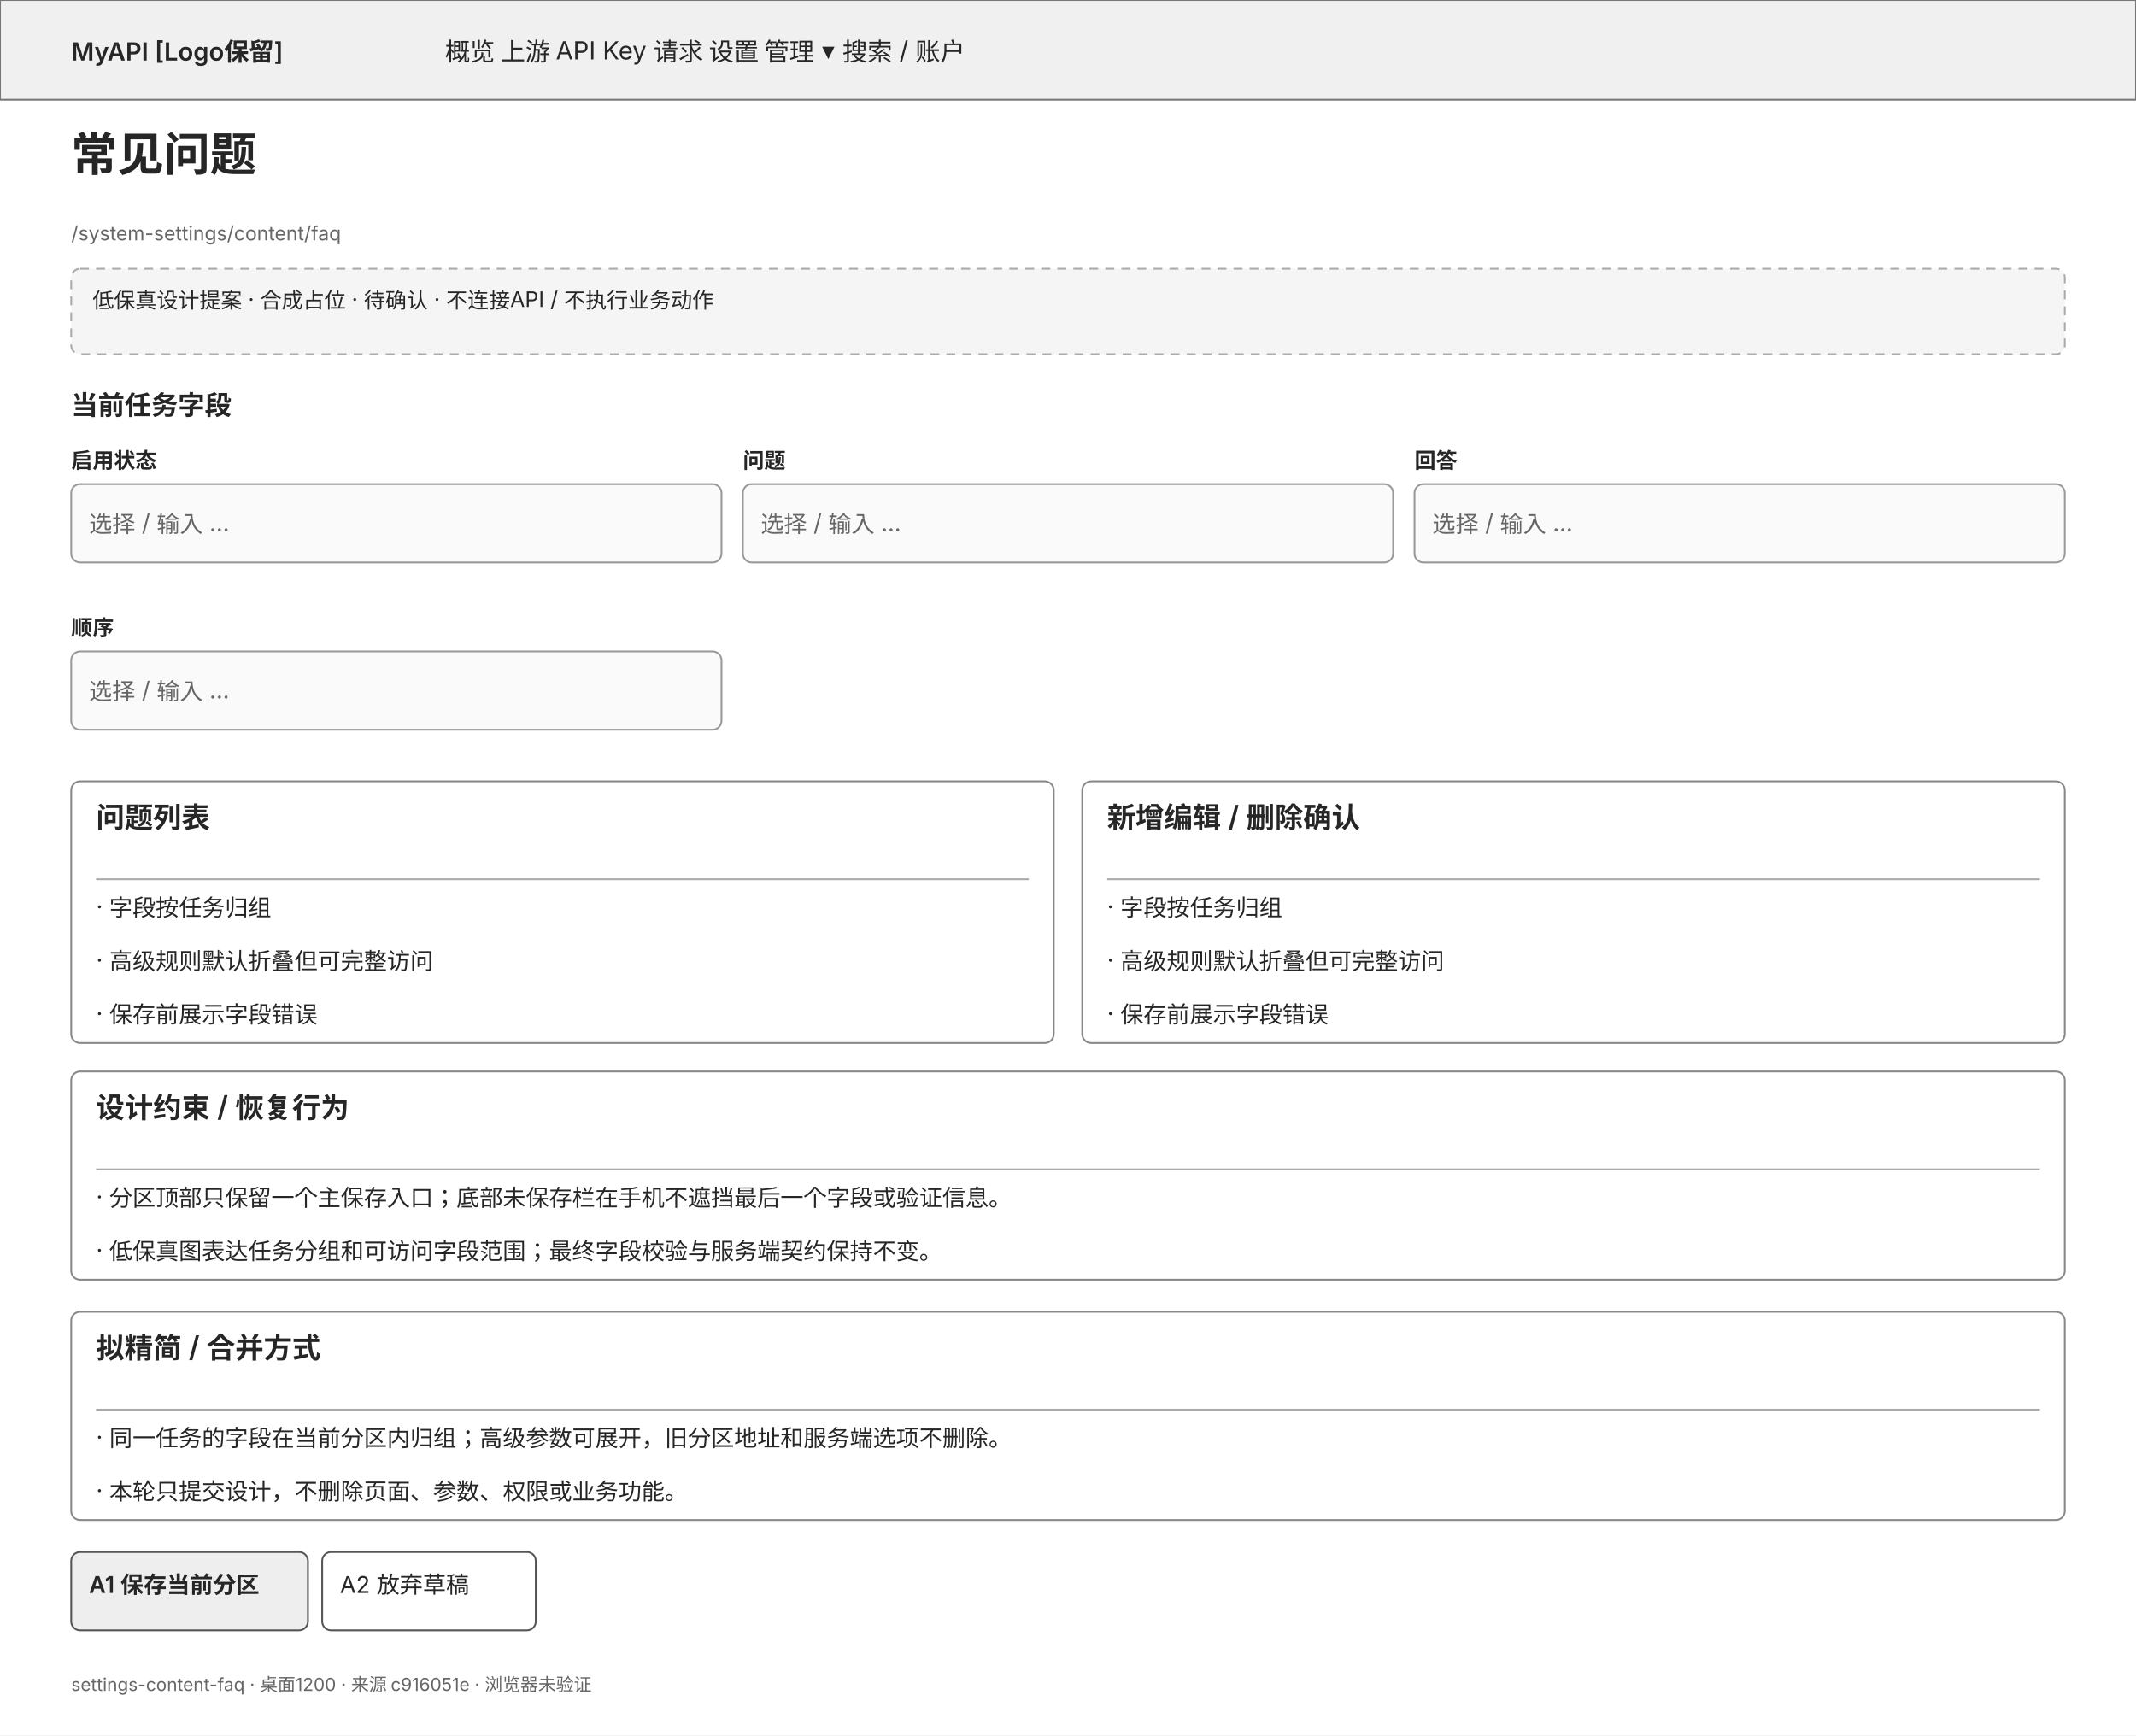
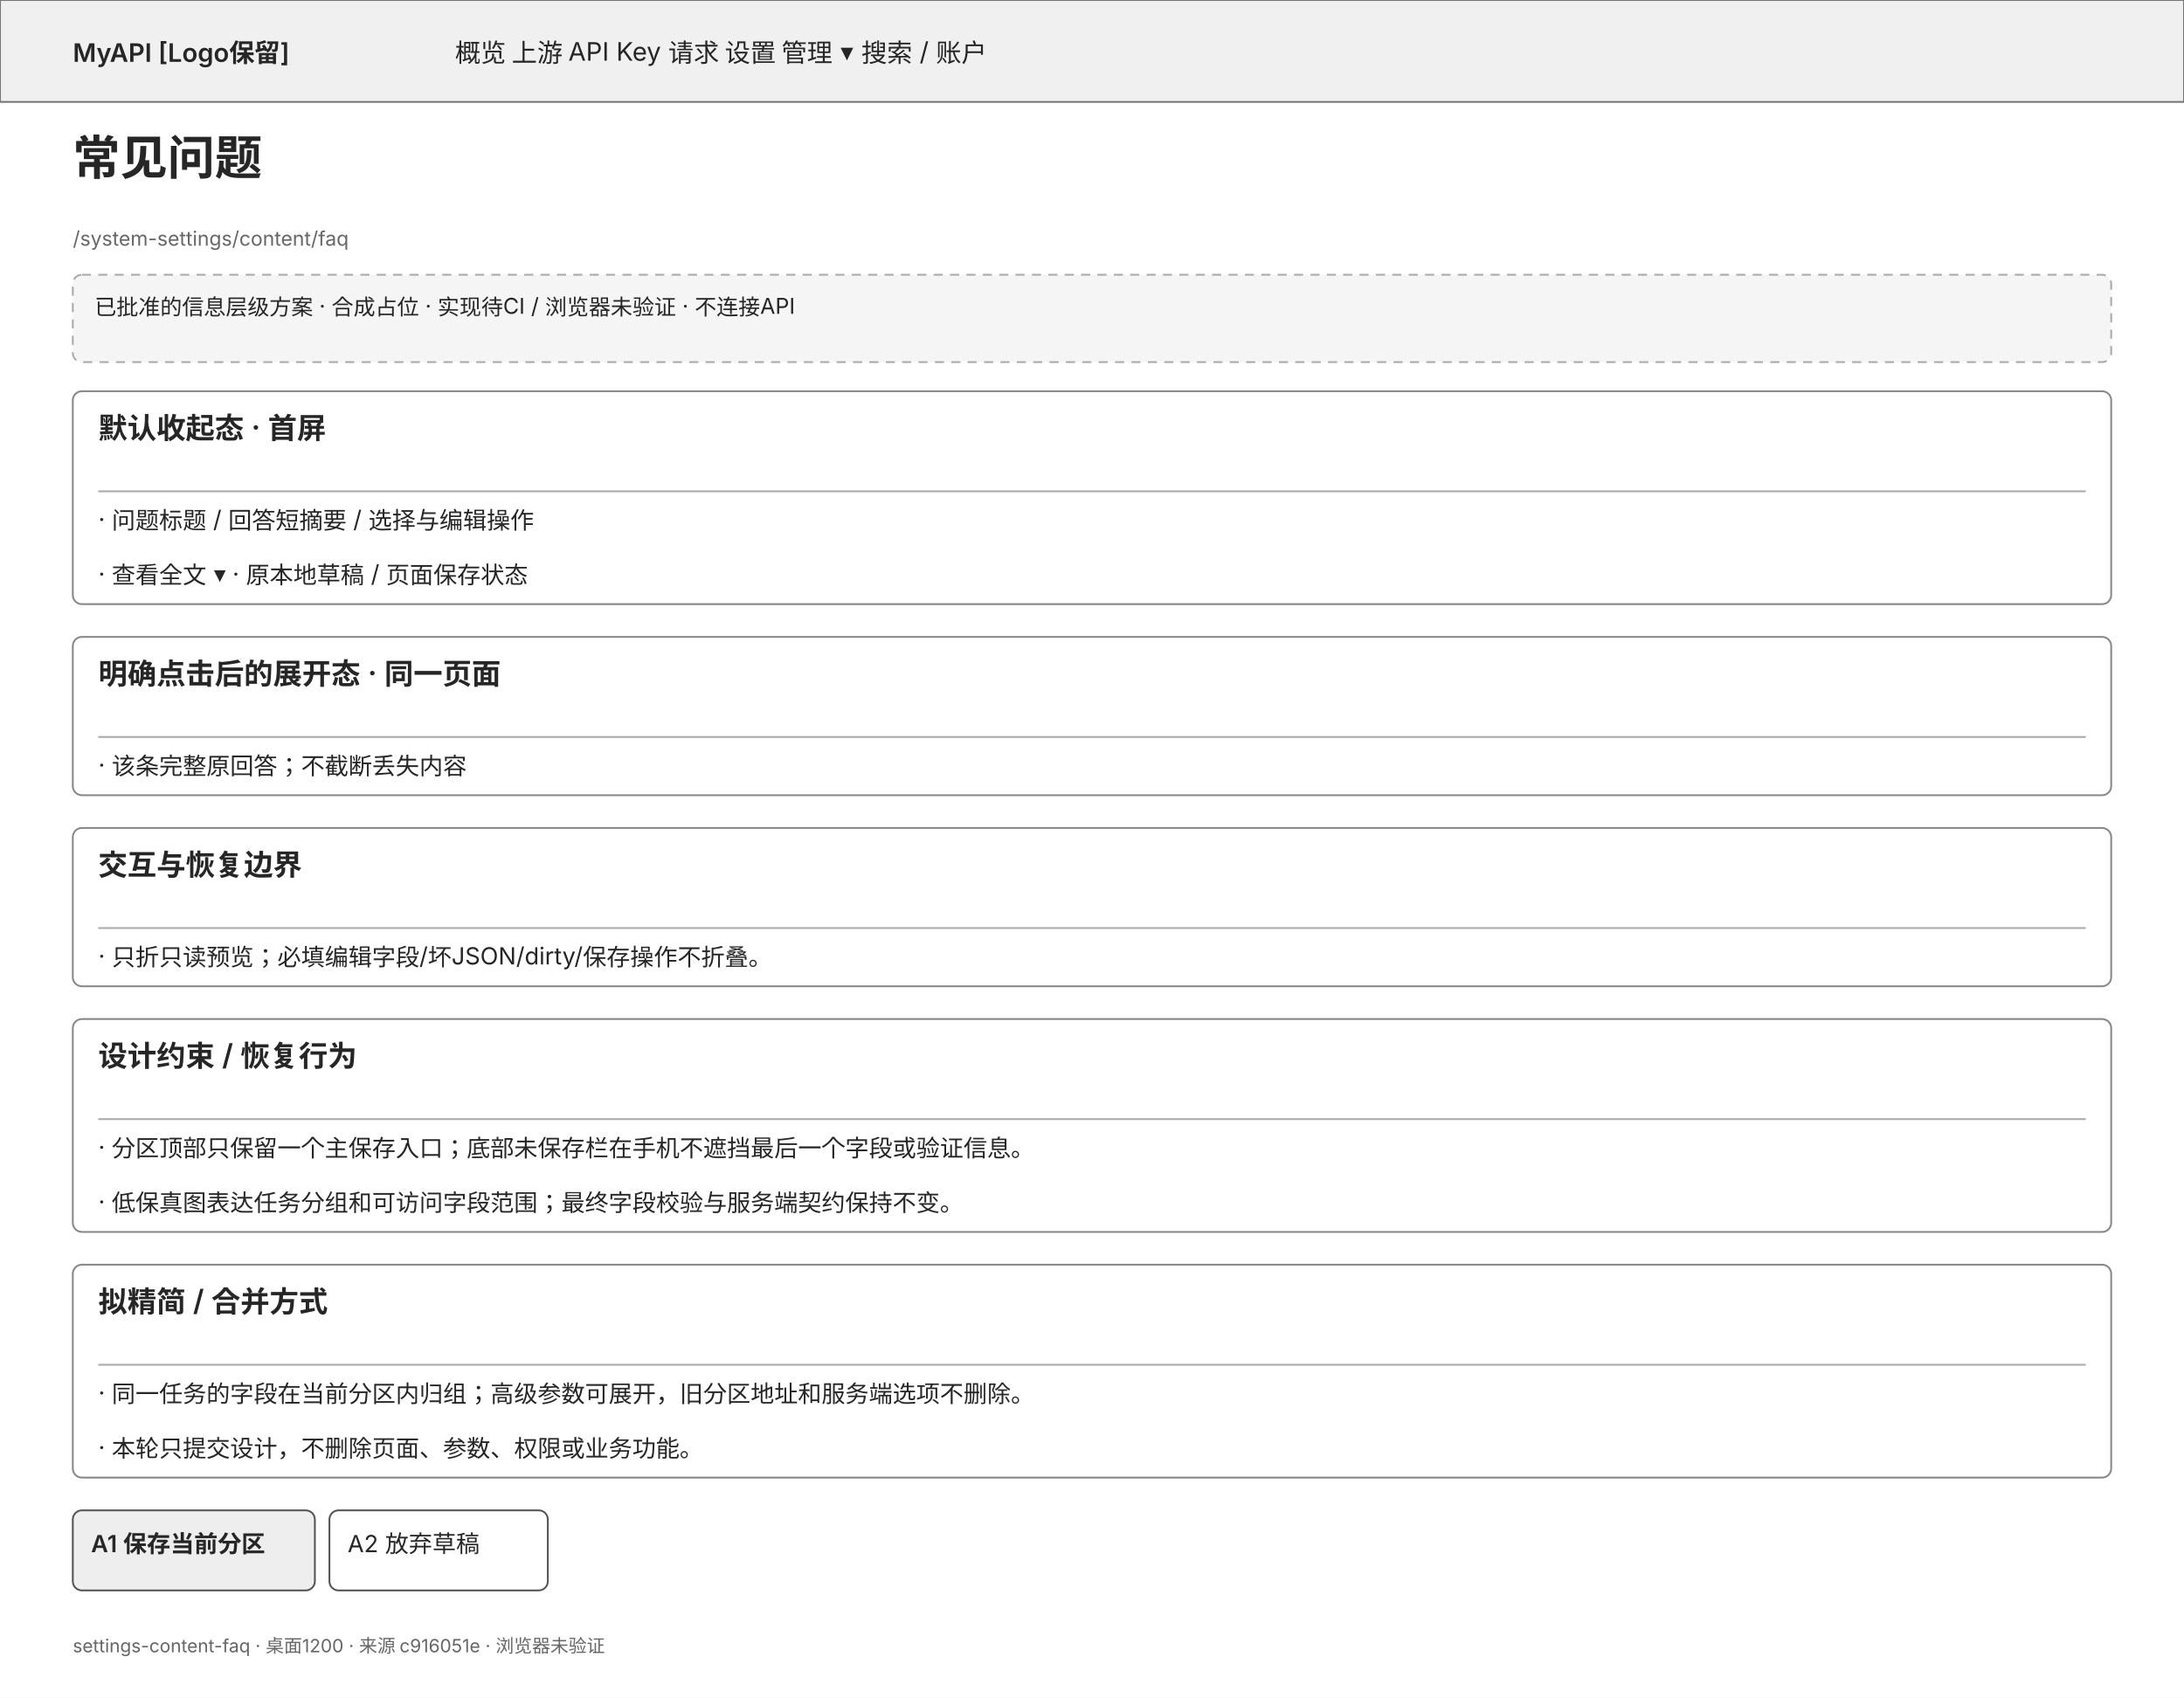
- <svg xmlns="http://www.w3.org/2000/svg" width="1200" height="975" viewBox="0 0 1200 975" role="img" aria-labelledby="title desc">
+ <svg xmlns="http://www.w3.org/2000/svg" width="1200" height="933" viewBox="0 0 1200 933" role="img" aria-labelledby="title desc">
  <rect width="100%" height="100%" fill="#ffffff" />
  <g font-family="system-ui, -apple-system, BlinkMacSystemFont, sans-serif">
    <rect x="0" y="0" width="1200" height="56" rx="0" fill="#f0f0f0" stroke="#777777" />
    <text x="40" y="34" font-size="14" font-weight="600" fill="#262626">MyAPI  [Logo保留]</text>
    <text x="250" y="34" font-size="14" font-weight="normal" fill="#262626">概览    上游    API Key    请求    设置    管理 ▾       搜索 / 账户</text>
    <text x="40" y="96" font-size="26" font-weight="600" fill="#262626">常见问题</text>
    <text x="40" y="135" font-size="11" font-weight="normal" fill="#666666">/system-settings/content/faq</text>
    <rect x="40" y="151" width="1120" height="48" rx="5" fill="#f5f5f5" stroke="#aaaaaa" stroke-dasharray="5 4" />
-     <text x="52" y="173" font-size="12" font-weight="normal" fill="#262626">低保真设计提案 · 合成占位 · 待确认 · 不连接API / 不执行业务动作</text>
-     <text x="40" y="233" font-size="15" font-weight="600" fill="#262626">当前任务字段</text>
-     <text x="40.0" y="263" font-size="12" font-weight="600" fill="#262626">启用状态</text>
-     <rect x="40.0" y="272" width="365.333" height="44" rx="5" fill="#fafafa" stroke="#999999" />
-     <text x="50.0" y="299" font-size="13" font-weight="normal" fill="#666666">选择 / 输入 …</text>
-     <text x="417.333" y="263" font-size="12" font-weight="600" fill="#262626">问题</text>
-     <rect x="417.333" y="272" width="365.333" height="44" rx="5" fill="#fafafa" stroke="#999999" />
-     <text x="427.333" y="299" font-size="13" font-weight="normal" fill="#666666">选择 / 输入 …</text>
-     <text x="794.667" y="263" font-size="12" font-weight="600" fill="#262626">回答</text>
-     <rect x="794.667" y="272" width="365.333" height="44" rx="5" fill="#fafafa" stroke="#999999" />
-     <text x="804.667" y="299" font-size="13" font-weight="normal" fill="#666666">选择 / 输入 …</text>
-     <text x="40.0" y="357" font-size="12" font-weight="600" fill="#262626">顺序</text>
-     <rect x="40.0" y="366" width="365.333" height="44" rx="5" fill="#fafafa" stroke="#999999" />
-     <text x="50.0" y="393" font-size="13" font-weight="normal" fill="#666666">选择 / 输入 …</text>
-     <rect x="40.0" y="439" width="552.0" height="147" rx="5" fill="#ffffff" stroke="#888888" />
-     <text x="54.0" y="465" font-size="16" font-weight="600" fill="#262626">问题列表</text>
-     <line x1="54.0" y1="494" x2="578.0" y2="494" stroke="#aaaaaa" />
-     <text x="54.0" y="514" font-size="13" font-weight="normal" fill="#262626">· 字段按任务归组</text>
-     <text x="54.0" y="544" font-size="13" font-weight="normal" fill="#262626">· 高级规则默认折叠但可完整访问</text>
-     <text x="54.0" y="574" font-size="13" font-weight="normal" fill="#262626">· 保存前展示字段错误</text>
-     <rect x="608.0" y="439" width="552.0" height="147" rx="5" fill="#ffffff" stroke="#888888" />
-     <text x="622.0" y="465" font-size="16" font-weight="600" fill="#262626">新增编辑 / 删除确认</text>
-     <line x1="622.0" y1="494" x2="1146.0" y2="494" stroke="#aaaaaa" />
-     <text x="622.0" y="514" font-size="13" font-weight="normal" fill="#262626">· 字段按任务归组</text>
-     <text x="622.0" y="544" font-size="13" font-weight="normal" fill="#262626">· 高级规则默认折叠但可完整访问</text>
-     <text x="622.0" y="574" font-size="13" font-weight="normal" fill="#262626">· 保存前展示字段错误</text>
-     <rect x="40" y="602" width="1120" height="117" rx="5" fill="#ffffff" stroke="#888888" />
-     <text x="54" y="628" font-size="16" font-weight="600" fill="#262626">设计约束 / 恢复行为</text>
-     <line x1="54" y1="657" x2="1146" y2="657" stroke="#aaaaaa" />
-     <text x="54" y="677" font-size="13" font-weight="normal" fill="#262626">· 分区顶部只保留一个主保存入口；底部未保存栏在手机不遮挡最后一个字段或验证信息。</text>
-     <text x="54" y="707" font-size="13" font-weight="normal" fill="#262626">· 低保真图表达任务分组和可访问字段范围；最终字段校验与服务端契约保持不变。</text>
-     <rect x="40" y="737" width="1120" height="117" rx="5" fill="#ffffff" stroke="#888888" />
-     <text x="54" y="763" font-size="16" font-weight="600" fill="#262626">拟精简 / 合并方式</text>
-     <line x1="54" y1="792" x2="1146" y2="792" stroke="#aaaaaa" />
-     <text x="54" y="812" font-size="13" font-weight="normal" fill="#262626">· 同一任务的字段在当前分区内归组；高级参数可展开，旧分区地址和服务端选项不删除。</text>
-     <text x="54" y="842" font-size="13" font-weight="normal" fill="#262626">· 本轮只提交设计，不删除页面、参数、权限或业务功能。</text>
-     <rect x="40" y="872" width="133" height="44" rx="5" fill="#eeeeee" stroke="#555555" />
-     <text x="50" y="895" font-size="13" font-weight="600" fill="#262626">A1 保存当前分区</text>
-     <rect x="181" y="872" width="120" height="44" rx="5" fill="#ffffff" stroke="#555555" />
-     <text x="191" y="895" font-size="13" font-weight="normal" fill="#262626">A2 放弃草稿</text>
-     <text x="40" y="950" font-size="10" font-weight="normal" fill="#666666">settings-content-faq · 桌面1200 · 来源 c916051e · 浏览器未验证</text>
+     <text x="52" y="173" font-size="12" font-weight="normal" fill="#262626">已批准的信息层级方案 · 合成占位 · 实现待CI / 浏览器未验证 · 不连接API</text>
+     <rect x="40" y="215" width="1120" height="117" rx="5" fill="#ffffff" stroke="#888888" />
+     <text x="54" y="241" font-size="16" font-weight="600" fill="#262626">默认收起态 · 首屏</text>
+     <line x1="54" y1="270" x2="1146" y2="270" stroke="#aaaaaa" />
+     <text x="54" y="290" font-size="13" font-weight="normal" fill="#262626">· 问题标题 / 回答短摘要 / 选择与编辑操作</text>
+     <text x="54" y="320" font-size="13" font-weight="normal" fill="#262626">· 查看全文 ▾ · 原本地草稿 / 页面保存状态</text>
+     <rect x="40" y="350" width="1120" height="87" rx="5" fill="#ffffff" stroke="#888888" />
+     <text x="54" y="376" font-size="16" font-weight="600" fill="#262626">明确点击后的展开态 · 同一页面</text>
+     <line x1="54" y1="405" x2="1146" y2="405" stroke="#aaaaaa" />
+     <text x="54" y="425" font-size="13" font-weight="normal" fill="#262626">· 该条完整原回答；不截断丢失内容</text>
+     <rect x="40" y="455" width="1120" height="87" rx="5" fill="#ffffff" stroke="#888888" />
+     <text x="54" y="481" font-size="16" font-weight="600" fill="#262626">交互与恢复边界</text>
+     <line x1="54" y1="510" x2="1146" y2="510" stroke="#aaaaaa" />
+     <text x="54" y="530" font-size="13" font-weight="normal" fill="#262626">· 只折只读预览；必填编辑字段/坏JSON/dirty/保存操作不折叠。</text>
+     <rect x="40" y="560" width="1120" height="117" rx="5" fill="#ffffff" stroke="#888888" />
+     <text x="54" y="586" font-size="16" font-weight="600" fill="#262626">设计约束 / 恢复行为</text>
+     <line x1="54" y1="615" x2="1146" y2="615" stroke="#aaaaaa" />
+     <text x="54" y="635" font-size="13" font-weight="normal" fill="#262626">· 分区顶部只保留一个主保存入口；底部未保存栏在手机不遮挡最后一个字段或验证信息。</text>
+     <text x="54" y="665" font-size="13" font-weight="normal" fill="#262626">· 低保真图表达任务分组和可访问字段范围；最终字段校验与服务端契约保持不变。</text>
+     <rect x="40" y="695" width="1120" height="117" rx="5" fill="#ffffff" stroke="#888888" />
+     <text x="54" y="721" font-size="16" font-weight="600" fill="#262626">拟精简 / 合并方式</text>
+     <line x1="54" y1="750" x2="1146" y2="750" stroke="#aaaaaa" />
+     <text x="54" y="770" font-size="13" font-weight="normal" fill="#262626">· 同一任务的字段在当前分区内归组；高级参数可展开，旧分区地址和服务端选项不删除。</text>
+     <text x="54" y="800" font-size="13" font-weight="normal" fill="#262626">· 本轮只提交设计，不删除页面、参数、权限或业务功能。</text>
+     <rect x="40" y="830" width="133" height="44" rx="5" fill="#eeeeee" stroke="#555555" />
+     <text x="50" y="853" font-size="13" font-weight="600" fill="#262626">A1 保存当前分区</text>
+     <rect x="181" y="830" width="120" height="44" rx="5" fill="#ffffff" stroke="#555555" />
+     <text x="191" y="853" font-size="13" font-weight="normal" fill="#262626">A2 放弃草稿</text>
+     <text x="40" y="908" font-size="10" font-weight="normal" fill="#666666">settings-content-faq · 桌面1200 · 来源 c916051e · 浏览器未验证</text>
  </g>
</svg>
